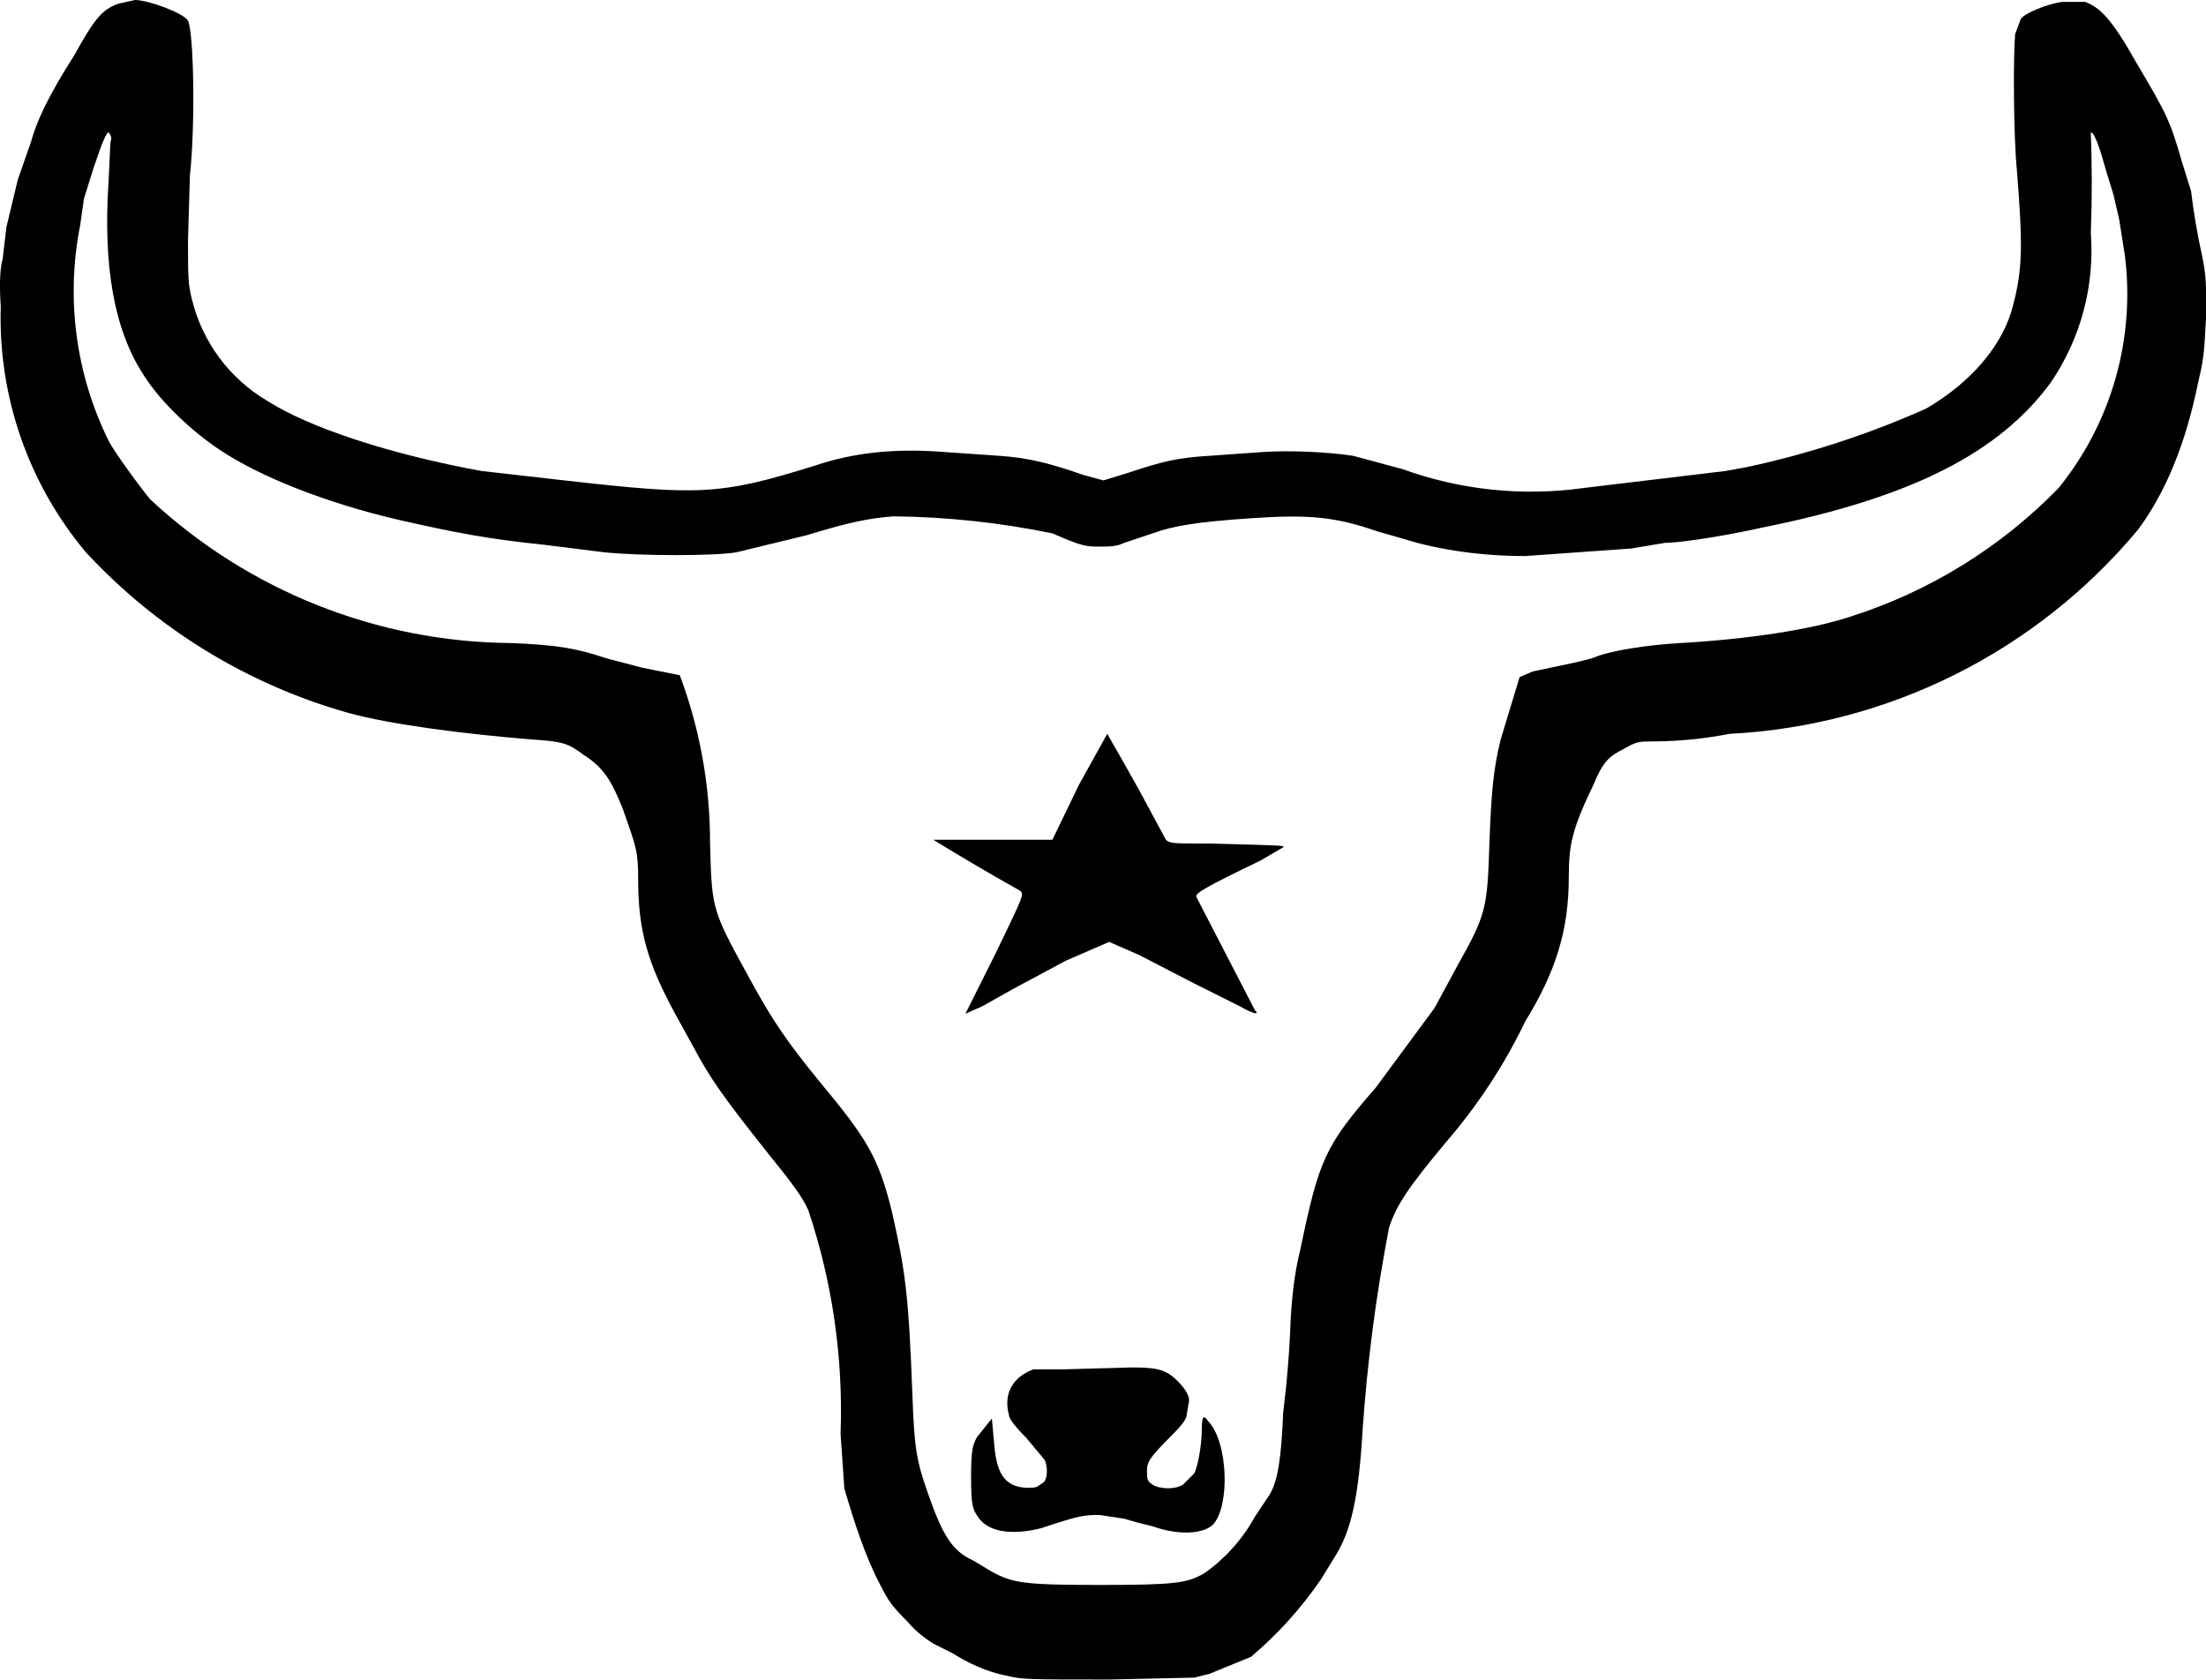
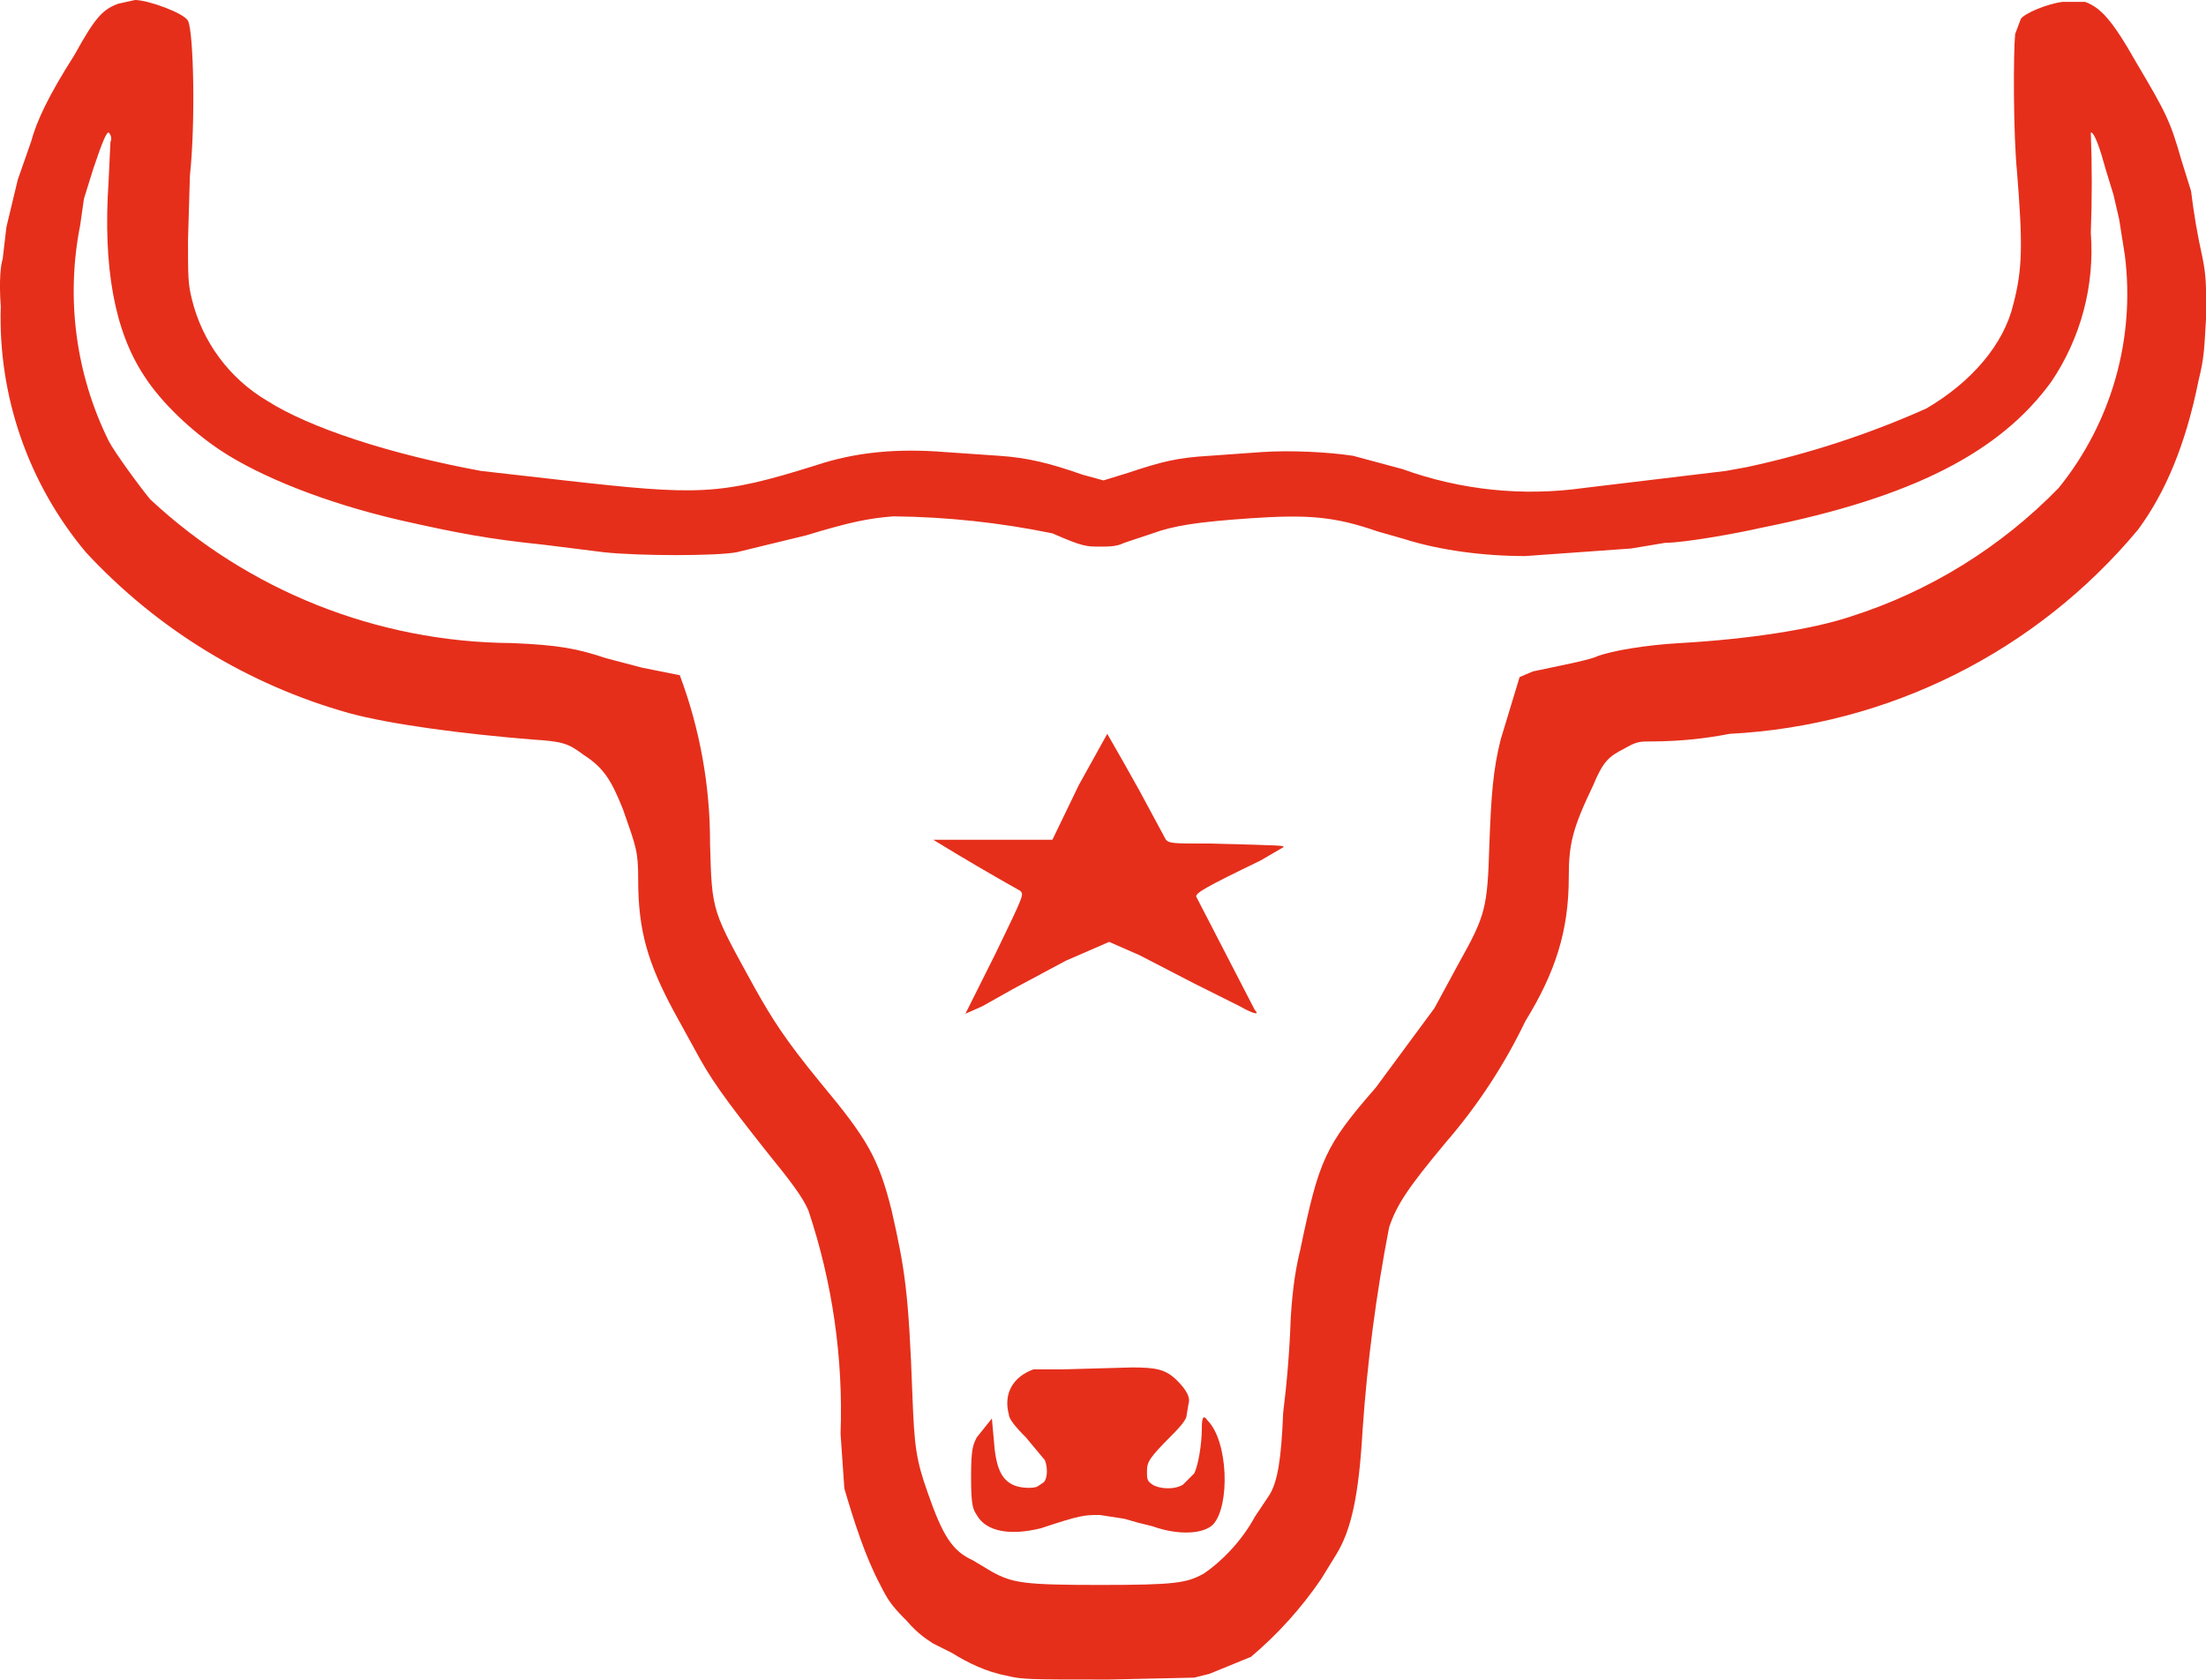
- <svg xmlns="http://www.w3.org/2000/svg" version="1.0" viewBox="39.6 75 1166.3 887.9">
+ <svg xmlns="http://www.w3.org/2000/svg" version="1.0" viewBox="39.6 75 1166.3 887.9" fill="#e52f1b">
  <path d="M102 77c-8 3-12 7-23 27-14 22-20 35-23 46l-7 20-6 25-2 17c-1 3-2 11-1 25a193 193 0 0 0 45 130 300 300 0 0 0 139 85c22 6 60 11 97 14 16 1 19 2 27 8 11 7 15 14 21 29 7 20 8 22 8 37 0 27 5 44 19 70l11 20c8 15 15 25 38 54 13 16 19 24 22 31a334 334 0 0 1 17 118l2 29c5 17 11 36 19 51 4 8 6 11 14 19 6 7 11 10 14 12l10 5c8 5 18 10 29 12 8 2 11 2 54 2l45-1 8-2 22-9a205 205 0 0 0 37-41l8-13c8-13 12-31 14-66a885 885 0 0 1 14-107c4-12 10-21 30-45a289 289 0 0 0 42-64c16-26 23-48 23-76 0-18 2-26 13-49 5-12 8-15 16-19 7-4 8-4 16-4a215 215 0 0 0 40-4 301 301 0 0 0 216-108c14-19 25-44 32-79 3-12 3-17 4-34 0-17 0-21-2-31a353 353 0 0 1-6-35l-5-16c-6-21-8-25-24-52-13-23-19-29-27-32h-12c-8 1-20 6-22 9l-3 8c-1 10-1 53 1 73 3 38 3 51-2 70-5 21-22 41-46 55a479 479 0 0 1-95 31l-11 2-75 9a200 200 0 0 1-96-10l-26-7c-13-2-33-3-48-2l-28 2c-17 1-25 3-43 9l-13 4-11-3c-17-6-29-9-44-10l-29-2c-25-2-47 0-68 7-51 16-62 16-133 8l-44-5c-49-9-91-23-113-37a86 86 0 0 1-40-54c-2-8-2-12-2-31l1-34c3-28 2-76-1-82-2-4-21-11-28-11l-9 2zm-4 73-1 21c-3 45 3 79 19 103 9 14 25 29 40 39 21 14 56 28 95 37 31 7 47 10 76 13l32 4c19 2 59 2 70 0l37-9c23-7 33-9 46-10a439 439 0 0 1 84 9c16 7 18 7 25 7 5 0 9 0 13-2l15-5c11-4 23-6 52-8 30-2 44-1 67 7l14 4c19 6 42 9 64 9l56-4 18-3c10 0 38-5 51-8 80-16 126-40 153-77a124 124 0 0 0 21-79 695 695 0 0 0 0-53c2 0 5 9 8 20l4 13 3 13 3 19a163 163 0 0 1-35 123 266 266 0 0 1-110 68c-21 7-55 12-90 14-18 1-36 4-44 7-4 2-20 5-34 8l-7 3-10 33c-4 16-5 29-6 56-1 33-2 37-16 62l-13 24-31 42c-27 31-30 38-40 86-2 8-4 19-5 36a562 562 0 0 1-4 50c-1 25-3 36-7 43l-8 12c-7 13-18 24-27 30-9 5-15 6-55 6s-46-1-57-7l-10-6c-11-5-16-13-24-36-6-17-7-24-8-51-2-55-4-67-11-98-7-28-13-38-38-68-18-22-25-33-34-49-23-42-23-40-24-77a252 252 0 0 0-16-89l-20-4-19-5c-15-5-25-7-50-8a283 283 0 0 1-191-76c-5-6-19-25-22-31a179 179 0 0 1-15-114l2-14 5-16c5-15 7-19 8-19 1 1 2 3 1 5z" />
  <path d="m610 490-14 29h-63a1349 1349 0 0 0 46 27c2 2 2 2-13 33l-16 32 9-4 16-9 28-15 23-10 16 7 29 15 24 12c7 4 11 5 8 2l-31-60c0-2 5-5 34-19l12-7c1-1 0-1-39-2-19 0-21 0-23-2l-14-26a1916 1916 0 0 0-17-30l-15 27zm-24 309c-11 4-16 13-13 24 0 2 3 6 9 12l10 12c2 5 1 11-1 12l-3 2c-2 1-9 1-13-1-6-3-9-9-10-24l-1-11-8 10c-2 4-3 6-3 21s1 17 3 20c5 9 18 11 34 7 21-7 23-7 31-7l13 2 7 2 8 2c14 5 27 4 32-1 9-10 8-44-3-55-2-3-3-2-3 4 0 9-2 20-4 24l-6 6c-5 3-13 2-16 0s-3-3-3-7c0-5 1-7 13-19 6-6 8-9 8-11l1-6c1-3-1-7-6-12-6-6-11-7-24-7l-36 1h-16z" />
</svg>
